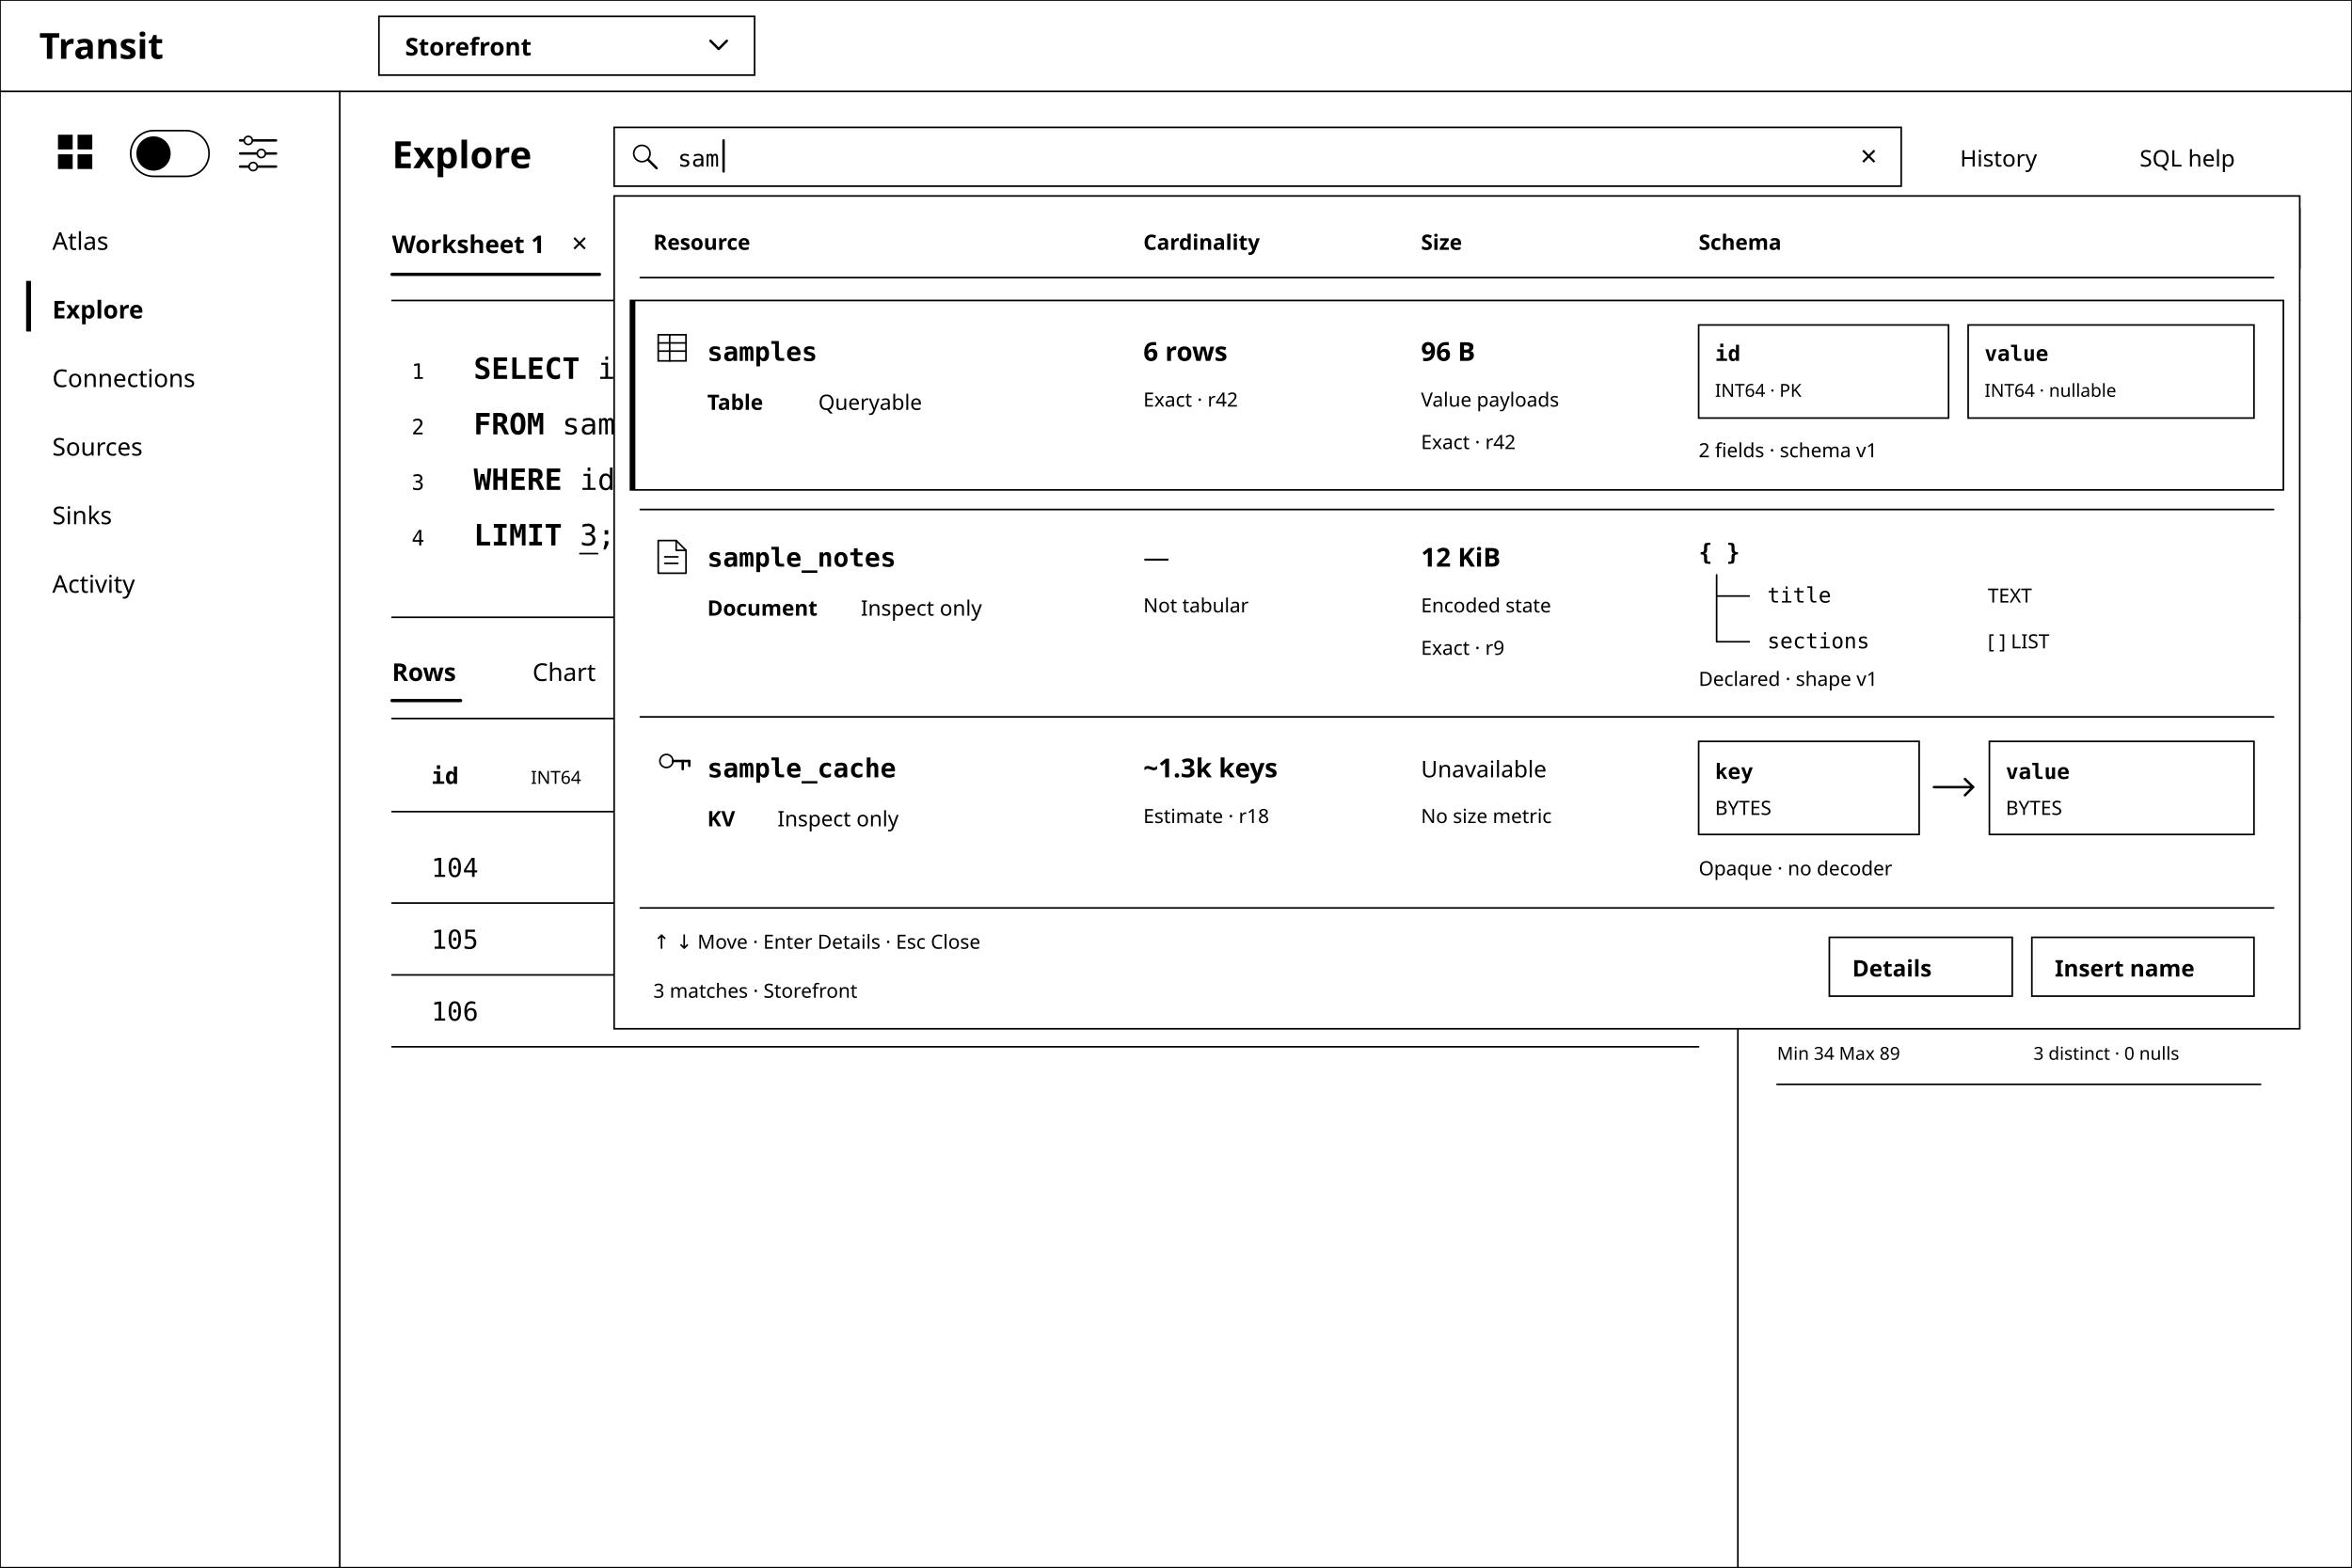
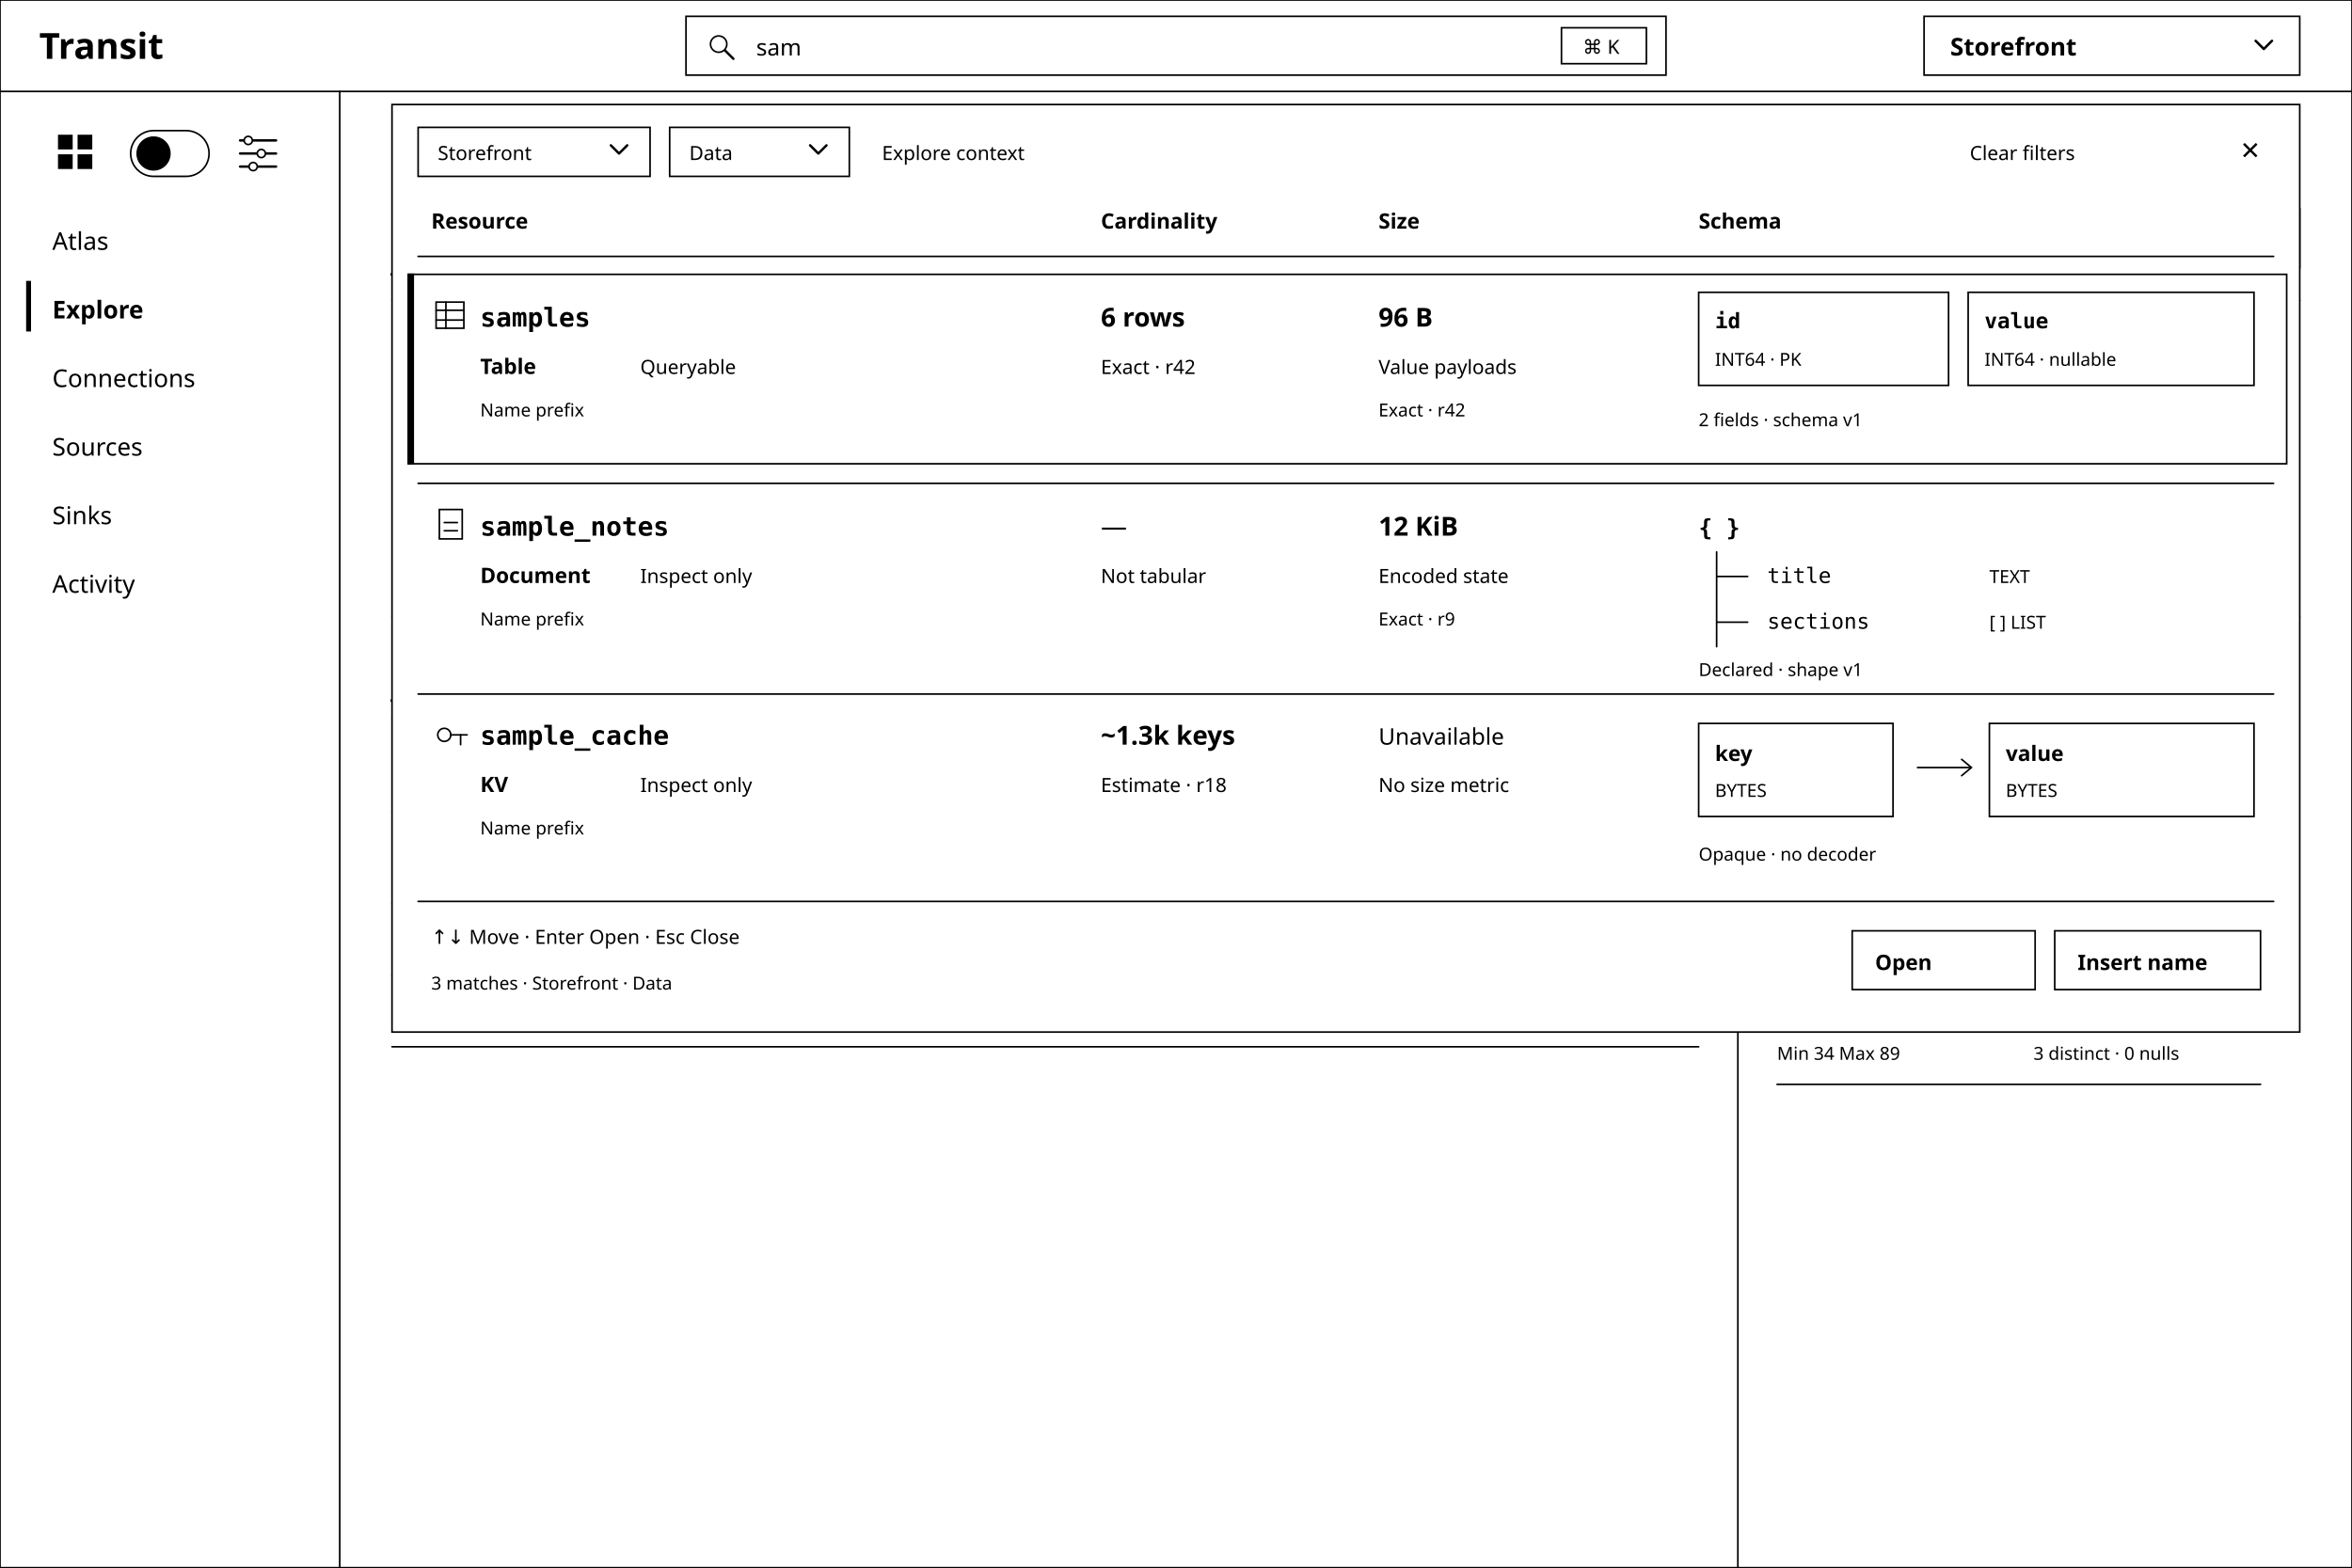
<svg xmlns="http://www.w3.org/2000/svg" width="1440" height="960" viewBox="0 0 1440 960" role="img" aria-labelledby="title desc">
  <rect x="0" y="0" width="1440" height="960" rx="0" fill="white" stroke="black" />
  <text x="24" y="36" font-family="sans-serif" font-size="22" font-weight="700" fill="black">Transit</text>
-   <rect x="232" y="10" width="230" height="36" rx="0" fill="white" stroke="black" />
-   <text x="248" y="34" font-family="sans-serif" font-size="15" font-weight="700" fill="black">Storefront</text>
-   <path d="M435 25 l5 5 l5 -5" fill="none" stroke="black" stroke-width="1.5" stroke-linecap="round" stroke-linejoin="round" />
+   <g role="img" aria-label="Search Transit. Command K or Control K opens context-aware power search.">
+     <rect x="420" y="10" width="600" height="36" rx="0" fill="white" stroke="black" />
+     <circle cx="440" cy="27" r="5" fill="white" stroke="black" />
+     <path d="M444 31 l5 5" fill="none" stroke="black" stroke-width="1.5" stroke-linecap="round" stroke-linejoin="round" />
+     <text x="463" y="34" font-family="sans-serif" font-size="14" font-weight="400" fill="black">sam</text>
+     <rect x="956" y="17" width="52" height="22" rx="0" fill="white" stroke="black" />
+     <text x="969" y="33" font-family="sans-serif" font-size="12" font-weight="400" fill="black">⌘ K</text>
+   </g>
+   <rect x="1178" y="10" width="230" height="36" rx="0" fill="white" stroke="black" />
+   <text x="1194" y="34" font-family="sans-serif" font-size="15" font-weight="700" fill="black">Storefront</text>
+   <path d="M1381 25 l5 5 l5 -5" fill="none" stroke="black" stroke-width="1.5" stroke-linecap="round" stroke-linejoin="round" />
  <path d="M0 56 H1440" fill="none" stroke="black" stroke-width="1" stroke-linecap="round" stroke-linejoin="round" />
  <path d="M208 56 L208 960" fill="none" stroke="black" stroke-width="1" stroke-linecap="round" stroke-linejoin="round" />
  <g role="img" aria-label="Area: Workspace. Workspace left; Operations right.">
    <rect x="36" y="83" width="8" height="8" rx="0" fill="black" stroke="black" />
    <rect x="36" y="95" width="8" height="8" rx="0" fill="black" stroke="black" />
    <rect x="48" y="83" width="8" height="8" rx="0" fill="black" stroke="black" />
    <rect x="48" y="95" width="8" height="8" rx="0" fill="black" stroke="black" />
    <rect x="80" y="80" width="48" height="28" rx="14" fill="white" stroke="black" />
    <circle cx="94" cy="94" r="10" fill="black" stroke="black" />
    <path d="M147 86 H169" fill="none" stroke="black" stroke-width="1.5" stroke-linecap="round" stroke-linejoin="round" />
    <circle cx="152" cy="86" r="2.5" fill="white" stroke="black" />
    <path d="M147 94 H169" fill="none" stroke="black" stroke-width="1.5" stroke-linecap="round" stroke-linejoin="round" />
    <circle cx="160" cy="94" r="2.5" fill="white" stroke="black" />
    <path d="M147 102 H169" fill="none" stroke="black" stroke-width="1.5" stroke-linecap="round" stroke-linejoin="round" />
    <circle cx="155" cy="102" r="2.5" fill="white" stroke="black" />
  </g>
  <text xml:space="preserve" x="32" y="153" font-family="sans-serif" font-size="15" font-weight="400" fill="black">Atlas</text>
  <rect x="16" y="172" width="3" height="31" rx="0" fill="black" stroke="none" />
  <text xml:space="preserve" x="32" y="195" font-family="sans-serif" font-size="15" font-weight="700" fill="black">Explore</text>
  <text xml:space="preserve" x="32" y="237" font-family="sans-serif" font-size="15" font-weight="400" fill="black">Connections</text>
  <text xml:space="preserve" x="32" y="279" font-family="sans-serif" font-size="15" font-weight="400" fill="black">Sources</text>
  <text xml:space="preserve" x="32" y="321" font-family="sans-serif" font-size="15" font-weight="400" fill="black">Sinks</text>
  <text xml:space="preserve" x="32" y="363" font-family="sans-serif" font-size="15" font-weight="400" fill="black">Activity</text>
  <text xml:space="preserve" x="240" y="103" font-family="sans-serif" font-size="23" font-weight="700" fill="black">Explore</text>
-   <g role="img" aria-label="Find resources: sam, results open">
-     <rect x="376" y="78" width="788" height="36" rx="0" fill="white" stroke="black" />
-     <circle cx="393" cy="94" r="5" fill="white" stroke="black" />
-     <path d="M397 98 L402 103" fill="none" stroke="black" stroke-width="1.5" stroke-linecap="round" stroke-linejoin="round" />
-     <text x="415" y="102" font-family="monospace" font-size="14" font-weight="400" fill="black">sam</text>
-     <path d="M443 86 L443 105" fill="none" stroke="black" stroke-width="1.5" stroke-linecap="round" stroke-linejoin="round" />
-     <text x="1139" y="102" font-family="sans-serif" font-size="18" font-weight="400" fill="black">×</text>
-   </g>
  <text xml:space="preserve" x="1200" y="102" font-family="sans-serif" font-size="14" font-weight="400" fill="black">History</text>
  <text xml:space="preserve" x="1310" y="102" font-family="sans-serif" font-size="14" font-weight="400" fill="black">SQL help</text>
  <text xml:space="preserve" x="240" y="155" font-family="sans-serif" font-size="15" font-weight="700" fill="black">Worksheet 1</text>
  <text xml:space="preserve" x="350" y="155" font-family="sans-serif" font-size="17" font-weight="400" fill="black">×</text>
  <text xml:space="preserve" x="391" y="155" font-family="sans-serif" font-size="21" font-weight="400" fill="black">+</text>
  <path d="M240 168 H367" fill="none" stroke="black" stroke-width="2" stroke-linecap="round" stroke-linejoin="round" />
  <rect x="1128" y="128" width="110" height="36" rx="0" fill="black" stroke="black" />
  <text x="1142" y="152" font-family="sans-serif" font-size="14" font-weight="700" fill="white">Live  Ⅱ</text>
  <rect x="1250" y="128" width="158" height="36" rx="0" fill="white" stroke="black" />
  <text x="1264" y="152" font-family="sans-serif" font-size="14" font-weight="700" fill="black">Snapshot  ▾</text>
  <path d="M240 184 H1408" fill="none" stroke="black" stroke-width="1" stroke-linecap="round" stroke-linejoin="round" />
  <text xml:space="preserve" x="252" y="232" font-family="monospace" font-size="13" font-weight="400" fill="black">1</text>
  <text xml:space="preserve" x="290" y="232" font-family="monospace" font-size="18" font-weight="700" fill="black">SELECT</text>
  <text xml:space="preserve" x="355.04" y="232" font-family="monospace" font-size="18" font-weight="400" fill="black"> id, value</text>
  <text xml:space="preserve" x="252" y="266" font-family="monospace" font-size="13" font-weight="400" fill="black">2</text>
  <text xml:space="preserve" x="290" y="266" font-family="monospace" font-size="18" font-weight="700" fill="black">FROM</text>
  <text xml:space="preserve" x="333.36" y="266" font-family="monospace" font-size="18" font-weight="400" fill="black"> samples</text>
  <text xml:space="preserve" x="252" y="300" font-family="monospace" font-size="13" font-weight="400" fill="black">3</text>
  <text xml:space="preserve" x="290" y="300" font-family="monospace" font-size="18" font-weight="700" fill="black">WHERE</text>
  <text xml:space="preserve" x="344.2" y="300" font-family="monospace" font-size="18" font-weight="400" fill="black"> id &gt;= </text>
  <text xml:space="preserve" x="420.08" y="300" font-family="monospace" font-size="18" font-weight="400" fill="black">104</text>
  <path d="M420.08 305 H452.6" fill="none" stroke="black" stroke-width="1" stroke-linecap="round" stroke-linejoin="round" />
  <text xml:space="preserve" x="252" y="334" font-family="monospace" font-size="13" font-weight="400" fill="black">4</text>
  <text xml:space="preserve" x="290" y="334" font-family="monospace" font-size="18" font-weight="700" fill="black">LIMIT</text>
  <text xml:space="preserve" x="344.2" y="334" font-family="monospace" font-size="18" font-weight="400" fill="black"> </text>
  <text xml:space="preserve" x="355.04" y="334" font-family="monospace" font-size="18" font-weight="400" fill="black">3</text>
  <path d="M355.04 339 H365.88" fill="none" stroke="black" stroke-width="1" stroke-linecap="round" stroke-linejoin="round" />
  <text xml:space="preserve" x="365.88" y="334" font-family="monospace" font-size="18" font-weight="400" fill="black">;</text>
  <defs>
    <pattern id="stripe" patternUnits="userSpaceOnUse" width="5" height="5">
      <rect width="5" height="5" fill="white" />
      <path d="M-1 1 l2 -2 M0 5 l5 -5 M4 6 l2 -2" stroke="black" stroke-width="1" />
    </pattern>
  </defs>
  <path d="M240 378 H1408" fill="none" stroke="black" stroke-width="1" stroke-linecap="round" stroke-linejoin="round" />
  <path d="M804 375 H844" fill="none" stroke="black" stroke-width="1" stroke-linecap="round" stroke-linejoin="round" />
  <path d="M804 381 H844" fill="none" stroke="black" stroke-width="1" stroke-linecap="round" stroke-linejoin="round" />
  <text x="240" y="417" font-family="sans-serif" font-size="15" font-weight="700" fill="black">Rows</text>
  <text x="326" y="417" font-family="sans-serif" font-size="15" font-weight="400" fill="black">Chart</text>
  <path d="M240 429 H282" fill="none" stroke="black" stroke-width="2" stroke-linecap="round" stroke-linejoin="round" />
  <g role="img" aria-label="Complete — Query info">
    <rect x="900" y="396" width="140" height="28" rx="0" fill="white" stroke="black" />
    <text x="912" y="415" font-family="sans-serif" font-size="12" font-weight="400" fill="black">Complete</text>
    <circle cx="1024" cy="410" r="6" fill="white" stroke="black" />
    <text x="1022.5" y="413.5" font-family="sans-serif" font-size="10" font-weight="400" fill="black">i</text>
  </g>
  <path d="M240 440 H1040" fill="none" stroke="black" stroke-width="1" stroke-linecap="round" stroke-linejoin="round" />
  <text x="264" y="480" font-family="monospace" font-size="14" font-weight="700" fill="black">id</text>
  <text x="325" y="480" font-family="sans-serif" font-size="11" font-weight="400" fill="black">INT64</text>
  <text x="666" y="480" font-family="monospace" font-size="14" font-weight="700" fill="black">value</text>
  <text x="753" y="480" font-family="sans-serif" font-size="11" font-weight="400" fill="black">INT64</text>
  <path d="M240 497 H1040" fill="none" stroke="black" stroke-width="1" stroke-linecap="round" stroke-linejoin="round" />
  <text x="264" y="537" font-family="monospace" font-size="16" font-weight="400" fill="black">104</text>
  <text x="666" y="537" font-family="monospace" font-size="16" font-weight="400" fill="black">34</text>
  <path d="M240 553 H1040" fill="none" stroke="black" stroke-width="1" stroke-linecap="round" stroke-linejoin="round" />
  <text x="264" y="581" font-family="monospace" font-size="16" font-weight="400" fill="black">105</text>
  <text x="666" y="581" font-family="monospace" font-size="16" font-weight="400" fill="black">55</text>
  <path d="M240 597 H1040" fill="none" stroke="black" stroke-width="1" stroke-linecap="round" stroke-linejoin="round" />
  <text x="264" y="625" font-family="monospace" font-size="16" font-weight="400" fill="black">106</text>
  <text x="666" y="625" font-family="monospace" font-size="16" font-weight="400" fill="black">89</text>
  <path d="M240 641 H1040" fill="none" stroke="black" stroke-width="1" stroke-linecap="round" stroke-linejoin="round" />
  <path d="M1064 378 L1064 960" fill="none" stroke="black" stroke-width="1" stroke-linecap="round" stroke-linejoin="round" />
  <text x="1088" y="417" font-family="sans-serif" font-size="16" font-weight="700" fill="black">Profile</text>
  <g role="img" aria-label="Close Profile panel">
    <text x="1375" y="417" font-family="sans-serif" font-size="22" font-weight="400" fill="black">×</text>
  </g>
  <text x="1088" y="449" font-family="sans-serif" font-size="14" font-weight="700" fill="black">3 rows · 2 columns</text>
  <text x="1088" y="471" font-family="sans-serif" font-size="11" font-weight="400" fill="black">All returned rows</text>
  <text x="1088" y="497" font-family="sans-serif" font-size="10" font-weight="400" fill="black">Bar width = share of non-null rows</text>
  <g role="img" aria-label="id: 3 distinct non-null values; 0 nulls. Bar widths show shares of 3 non-null rows: 104: 1; 105: 1; 106: 1">
    <path d="M1089 521 l4 4 l-4 4" fill="none" stroke="black" stroke-width="1" stroke-linecap="round" stroke-linejoin="round" />
    <text x="1104" y="529" font-family="monospace" font-size="14" font-weight="700" fill="black">id</text>
    <text x="1330" y="529" font-family="monospace" font-size="10" font-weight="400" fill="black">INT64</text>
    <g>
      <rect x="1088" y="541" width="98.667" height="12" rx="0" fill="black" stroke="black" />
    </g>
    <g>
      <rect x="1186.667" y="541" width="98.667" height="12" rx="0" fill="white" stroke="black" />
    </g>
    <g>
      <rect x="1285.333" y="541" width="98.667" height="12" rx="0" fill="url(#stripe)" stroke="black" />
    </g>
    <text x="1088" y="573" font-family="sans-serif" font-size="11" font-weight="400" fill="black">Min 104   Max 106</text>
    <text x="1245" y="573" font-family="sans-serif" font-size="11" font-weight="400" fill="black">3 distinct · 0 nulls</text>
    <path d="M1088 588 H1384" fill="none" stroke="black" stroke-width="1" stroke-linecap="round" stroke-linejoin="round" />
  </g>
  <g role="img" aria-label="value: 3 distinct non-null values; 0 nulls. Bar widths show shares of 3 non-null rows: 34–52: 1; 53–71: 1; 72–90: 1">
    <path d="M1089 597 l4 4 l-4 4" fill="none" stroke="black" stroke-width="1" stroke-linecap="round" stroke-linejoin="round" />
    <text x="1104" y="605" font-family="monospace" font-size="14" font-weight="700" fill="black">value</text>
    <text x="1330" y="605" font-family="monospace" font-size="10" font-weight="400" fill="black">INT64</text>
    <g>
      <rect x="1088" y="617" width="98.667" height="12" rx="0" fill="black" stroke="black" />
    </g>
    <g>
      <rect x="1186.667" y="617" width="98.667" height="12" rx="0" fill="white" stroke="black" />
    </g>
    <g>
      <rect x="1285.333" y="617" width="98.667" height="12" rx="0" fill="url(#stripe)" stroke="black" />
    </g>
    <text x="1088" y="649" font-family="sans-serif" font-size="11" font-weight="400" fill="black">Min 34   Max 89</text>
    <text x="1245" y="649" font-family="sans-serif" font-size="11" font-weight="400" fill="black">3 distinct · 0 nulls</text>
    <path d="M1088 664 H1384" fill="none" stroke="black" stroke-width="1" stroke-linecap="round" stroke-linejoin="round" />
  </g>
-   <g role="img" aria-label="Resource search results: three authorized matches with resource kinds, cardinality, size and schema previews">
-     <rect x="376" y="120" width="1032" height="510" rx="0" fill="white" stroke="black" />
-     <text x="400" y="153" font-family="sans-serif" font-size="13" font-weight="700" fill="black">Resource</text>
-     <text x="700" y="153" font-family="sans-serif" font-size="13" font-weight="700" fill="black">Cardinality</text>
-     <text x="870" y="153" font-family="sans-serif" font-size="13" font-weight="700" fill="black">Size</text>
-     <text x="1040" y="153" font-family="sans-serif" font-size="13" font-weight="700" fill="black">Schema</text>
-     <path d="M392 170 H1392" fill="none" stroke="black" stroke-width="1" stroke-linecap="round" stroke-linejoin="round" />
-     <rect x="386" y="184" width="1012" height="116" rx="0" fill="white" stroke="black" />
-     <rect x="386" y="184" width="3" height="116" rx="0" fill="black" stroke="none" />
-     <rect x="403" y="205" width="17" height="16" rx="0" fill="white" stroke="black" />
-     <path d="M403 210 H420" fill="none" stroke="black" stroke-width="1" stroke-linecap="round" stroke-linejoin="round" />
-     <path d="M403 215 H420" fill="none" stroke="black" stroke-width="1" stroke-linecap="round" stroke-linejoin="round" />
-     <path d="M410 205 L410 221" fill="none" stroke="black" stroke-width="1" stroke-linecap="round" stroke-linejoin="round" />
-     <text x="433" y="221" font-family="monospace" font-size="16" font-weight="700" fill="black">samples</text>
-     <text x="433" y="251" font-family="sans-serif" font-size="13" font-weight="700" fill="black">Table</text>
-     <text x="501" y="251" font-family="sans-serif" font-size="13" font-weight="400" fill="black">Queryable</text>
-     <text x="700" y="221" font-family="sans-serif" font-size="16" font-weight="700" fill="black">6 rows</text>
-     <text x="700" y="249" font-family="sans-serif" font-size="12" font-weight="400" fill="black">Exact · r42</text>
-     <text x="870" y="221" font-family="sans-serif" font-size="16" font-weight="700" fill="black">96 B</text>
-     <text x="870" y="249" font-family="sans-serif" font-size="12" font-weight="400" fill="black">Value payloads</text>
-     <text x="870" y="275" font-family="sans-serif" font-size="12" font-weight="400" fill="black">Exact · r42</text>
-     <rect x="1040" y="199" width="153" height="57" rx="0" fill="white" stroke="black" />
-     <text x="1050" y="221" font-family="monospace" font-size="13" font-weight="700" fill="black">id</text>
-     <text x="1050" y="243" font-family="sans-serif" font-size="11" font-weight="400" fill="black">INT64 · PK</text>
-     <rect x="1205" y="199" width="175" height="57" rx="0" fill="white" stroke="black" />
-     <text x="1215" y="221" font-family="monospace" font-size="13" font-weight="700" fill="black">value</text>
-     <text x="1215" y="243" font-family="sans-serif" font-size="11" font-weight="400" fill="black">INT64 · nullable</text>
-     <text x="1040" y="280" font-family="sans-serif" font-size="12" font-weight="400" fill="black">2 fields · schema v1</text>
-     <path d="M392 312 H1392" fill="none" stroke="black" stroke-width="1" stroke-linecap="round" stroke-linejoin="round" />
-     <path d="M403 331 h11 l6 6 v14 h-17 Z" fill="none" stroke="black" stroke-width="1" stroke-linecap="round" stroke-linejoin="round" />
-     <path d="M414 331 v6 h6" fill="none" stroke="black" stroke-width="1" stroke-linecap="round" stroke-linejoin="round" />
-     <path d="M407 341 H415" fill="none" stroke="black" stroke-width="1" stroke-linecap="round" stroke-linejoin="round" />
-     <path d="M407 345 H415" fill="none" stroke="black" stroke-width="1" stroke-linecap="round" stroke-linejoin="round" />
-     <text x="433" y="347" font-family="monospace" font-size="16" font-weight="700" fill="black">sample_notes</text>
-     <text x="433" y="377" font-family="sans-serif" font-size="13" font-weight="700" fill="black">Document</text>
-     <text x="527" y="377" font-family="sans-serif" font-size="13" font-weight="400" fill="black">Inspect only</text>
-     <text x="700" y="347" font-family="sans-serif" font-size="16" font-weight="400" fill="black">—</text>
-     <text x="700" y="375" font-family="sans-serif" font-size="12" font-weight="400" fill="black">Not tabular</text>
-     <text x="870" y="347" font-family="sans-serif" font-size="16" font-weight="700" fill="black">12 KiB</text>
-     <text x="870" y="375" font-family="sans-serif" font-size="12" font-weight="400" fill="black">Encoded state</text>
-     <text x="870" y="401" font-family="sans-serif" font-size="12" font-weight="400" fill="black">Exact · r9</text>
-     <text x="1040" y="343" font-family="monospace" font-size="14" font-weight="700" fill="black">{ }</text>
-     <path d="M1051 352 v41 h20 M1051 365 h20" fill="none" stroke="black" stroke-width="1" stroke-linecap="round" stroke-linejoin="round" />
-     <text x="1082" y="369" font-family="monospace" font-size="13" font-weight="400" fill="black">title</text>
-     <text x="1217" y="369" font-family="sans-serif" font-size="12" font-weight="400" fill="black">TEXT</text>
-     <text x="1082" y="397" font-family="monospace" font-size="13" font-weight="400" fill="black">sections</text>
-     <text x="1217" y="397" font-family="sans-serif" font-size="12" font-weight="400" fill="black">[ ] LIST</text>
-     <text x="1040" y="420" font-family="sans-serif" font-size="12" font-weight="400" fill="black">Declared · shape v1</text>
-     <path d="M392 439 H1392" fill="none" stroke="black" stroke-width="1" stroke-linecap="round" stroke-linejoin="round" />
-     <circle cx="408" cy="466" r="4" fill="white" stroke="black" />
-     <path d="M412 466 H422" fill="none" stroke="black" stroke-width="1.5" stroke-linecap="round" stroke-linejoin="round" />
-     <path d="M418 466 L418 471" fill="none" stroke="black" stroke-width="1.5" stroke-linecap="round" stroke-linejoin="round" />
-     <path d="M422 466 L422 469" fill="none" stroke="black" stroke-width="1.5" stroke-linecap="round" stroke-linejoin="round" />
-     <text x="433" y="476" font-family="monospace" font-size="16" font-weight="700" fill="black">sample_cache</text>
-     <text x="433" y="506" font-family="sans-serif" font-size="13" font-weight="700" fill="black">KV</text>
-     <text x="476" y="506" font-family="sans-serif" font-size="13" font-weight="400" fill="black">Inspect only</text>
-     <text x="700" y="476" font-family="sans-serif" font-size="16" font-weight="700" fill="black">~1.3k keys</text>
-     <text x="700" y="504" font-family="sans-serif" font-size="12" font-weight="400" fill="black">Estimate · r18</text>
-     <text x="870" y="476" font-family="sans-serif" font-size="14" font-weight="400" fill="black">Unavailable</text>
-     <text x="870" y="504" font-family="sans-serif" font-size="12" font-weight="400" fill="black">No size metric</text>
-     <rect x="1040" y="454" width="135" height="57" rx="0" fill="white" stroke="black" />
-     <text x="1050" y="477" font-family="monospace" font-size="13" font-weight="700" fill="black">key</text>
-     <text x="1050" y="499" font-family="sans-serif" font-size="12" font-weight="400" fill="black">BYTES</text>
-     <path d="M1184 482 H1208" fill="none" stroke="black" stroke-width="1.5" stroke-linecap="round" stroke-linejoin="round" />
-     <path d="M1203 477 l5 5 l-5 5" fill="none" stroke="black" stroke-width="1.5" stroke-linecap="round" stroke-linejoin="round" />
-     <rect x="1218" y="454" width="162" height="57" rx="0" fill="white" stroke="black" />
-     <text x="1228" y="477" font-family="monospace" font-size="13" font-weight="700" fill="black">value</text>
-     <text x="1228" y="499" font-family="sans-serif" font-size="12" font-weight="400" fill="black">BYTES</text>
-     <text x="1040" y="536" font-family="sans-serif" font-size="12" font-weight="400" fill="black">Opaque · no decoder</text>
-     <path d="M392 556 H1392" fill="none" stroke="black" stroke-width="1" stroke-linecap="round" stroke-linejoin="round" />
-     <text x="400" y="581" font-family="sans-serif" font-size="12" font-weight="400" fill="black">↑ ↓ Move   ·   Enter Details   ·   Esc Close</text>
-     <text x="400" y="611" font-family="sans-serif" font-size="12" font-weight="400" fill="black">3 matches · Storefront</text>
-     <rect x="1120" y="574" width="112" height="36" rx="0" fill="white" stroke="black" />
-     <text x="1134" y="598" font-family="sans-serif" font-size="14" font-weight="700" fill="black">Details</text>
-     <rect x="1244" y="574" width="136" height="36" rx="0" fill="white" stroke="black" />
-     <text x="1258" y="598" font-family="sans-serif" font-size="14" font-weight="700" fill="black">Insert name</text>
+   <g role="img" aria-label="Power search: Data filter, Explore context, Storefront realm. Three synthetic authorized matches.">
+     <rect x="240" y="64" width="1168" height="568" rx="0" fill="white" stroke="black" />
+     <rect x="256" y="78" width="142" height="30" rx="0" fill="white" stroke="black" />
+     <text x="268" y="98" font-family="sans-serif" font-size="12" font-weight="400" fill="black">Storefront</text>
+     <path d="M374 89 l5 5 l5 -5" fill="none" stroke="black" stroke-width="1.5" stroke-linecap="round" stroke-linejoin="round" />
+     <rect x="410" y="78" width="110" height="30" rx="0" fill="white" stroke="black" />
+     <text x="422" y="98" font-family="sans-serif" font-size="12" font-weight="400" fill="black">Data</text>
+     <path d="M496 89 l5 5 l5 -5" fill="none" stroke="black" stroke-width="1.5" stroke-linecap="round" stroke-linejoin="round" />
+     <text x="540" y="98" font-family="sans-serif" font-size="12" font-weight="400" fill="black">Explore context</text>
+     <text x="1206" y="98" font-family="sans-serif" font-size="12" font-weight="400" fill="black">Clear filters</text>
+     <text x="1372" y="99" font-family="sans-serif" font-size="20" font-weight="400" fill="black">×</text>
+     <text x="264" y="140" font-family="sans-serif" font-size="13" font-weight="700" fill="black">Resource</text>
+     <text x="674" y="140" font-family="sans-serif" font-size="13" font-weight="700" fill="black">Cardinality</text>
+     <text x="844" y="140" font-family="sans-serif" font-size="13" font-weight="700" fill="black">Size</text>
+     <text x="1040" y="140" font-family="sans-serif" font-size="13" font-weight="700" fill="black">Schema</text>
+     <path d="M256 157 H1392" fill="none" stroke="black" stroke-width="1" stroke-linecap="round" stroke-linejoin="round" />
+     <rect x="250" y="168" width="1150" height="116" rx="0" fill="white" stroke="black" />
+     <rect x="250" y="168" width="3" height="116" rx="0" fill="black" stroke="black" />
+     <text x="294" y="200" font-family="monospace" font-size="16" font-weight="700" fill="black">samples</text>
+     <text x="294" y="229" font-family="sans-serif" font-size="13" font-weight="700" fill="black">Table</text>
+     <text x="392" y="229" font-family="sans-serif" font-size="12" font-weight="400" fill="black">Queryable</text>
+     <text x="294" y="255" font-family="sans-serif" font-size="11" font-weight="400" fill="black">Name prefix</text>
+     <rect x="267" y="185" width="17" height="16" rx="0" fill="white" stroke="black" />
+     <path d="M267 190 H284" fill="none" stroke="black" stroke-width="1" stroke-linecap="round" stroke-linejoin="round" />
+     <path d="M267 196 H284" fill="none" stroke="black" stroke-width="1" stroke-linecap="round" stroke-linejoin="round" />
+     <path d="M273 185 L273 201" fill="none" stroke="black" stroke-width="1" stroke-linecap="round" stroke-linejoin="round" />
+     <text x="294" y="328" font-family="monospace" font-size="16" font-weight="700" fill="black">sample_notes</text>
+     <text x="294" y="357" font-family="sans-serif" font-size="13" font-weight="700" fill="black">Document</text>
+     <text x="392" y="357" font-family="sans-serif" font-size="12" font-weight="400" fill="black">Inspect only</text>
+     <text x="294" y="383" font-family="sans-serif" font-size="11" font-weight="400" fill="black">Name prefix</text>
+     <rect x="269" y="312" width="14" height="18" rx="0" fill="white" stroke="black" />
+     <path d="M272 320 H280" fill="none" stroke="black" stroke-width="1" stroke-linecap="round" stroke-linejoin="round" />
+     <path d="M272 325 H280" fill="none" stroke="black" stroke-width="1" stroke-linecap="round" stroke-linejoin="round" />
+     <text x="294" y="456" font-family="monospace" font-size="16" font-weight="700" fill="black">sample_cache</text>
+     <text x="294" y="485" font-family="sans-serif" font-size="13" font-weight="700" fill="black">KV</text>
+     <text x="392" y="485" font-family="sans-serif" font-size="12" font-weight="400" fill="black">Inspect only</text>
+     <text x="294" y="511" font-family="sans-serif" font-size="11" font-weight="400" fill="black">Name prefix</text>
+     <circle cx="272" cy="450" r="4" fill="white" stroke="black" />
+     <path d="M276 450 H286" fill="none" stroke="black" stroke-width="1" stroke-linecap="round" stroke-linejoin="round" />
+     <path d="M282 450 L282 456" fill="none" stroke="black" stroke-width="1" stroke-linecap="round" stroke-linejoin="round" />
+     <text x="674" y="200" font-family="sans-serif" font-size="16" font-weight="700" fill="black">6 rows</text>
+     <text x="674" y="229" font-family="sans-serif" font-size="12" font-weight="400" fill="black">Exact · r42</text>
+     <text x="844" y="200" font-family="sans-serif" font-size="16" font-weight="700" fill="black">96 B</text>
+     <text x="844" y="229" font-family="sans-serif" font-size="12" font-weight="400" fill="black">Value payloads</text>
+     <text x="844" y="255" font-family="sans-serif" font-size="11" font-weight="400" fill="black">Exact · r42</text>
+     <rect x="1040" y="179" width="153" height="57" rx="0" fill="white" stroke="black" />
+     <rect x="1205" y="179" width="175" height="57" rx="0" fill="white" stroke="black" />
+     <text x="1050" y="201" font-family="monospace" font-size="13" font-weight="700" fill="black">id</text>
+     <text x="1050" y="224" font-family="sans-serif" font-size="11" font-weight="400" fill="black">INT64 · PK</text>
+     <text x="1215" y="201" font-family="monospace" font-size="13" font-weight="700" fill="black">value</text>
+     <text x="1215" y="224" font-family="sans-serif" font-size="11" font-weight="400" fill="black">INT64 · nullable</text>
+     <text x="1040" y="261" font-family="sans-serif" font-size="11" font-weight="400" fill="black">2 fields · schema v1</text>
+     <path d="M256 296 H1392" fill="none" stroke="black" stroke-width="1" stroke-linecap="round" stroke-linejoin="round" />
+     <text x="674" y="328" font-family="sans-serif" font-size="16" font-weight="400" fill="black">—</text>
+     <text x="674" y="357" font-family="sans-serif" font-size="12" font-weight="400" fill="black">Not tabular</text>
+     <text x="844" y="328" font-family="sans-serif" font-size="16" font-weight="700" fill="black">12 KiB</text>
+     <text x="844" y="357" font-family="sans-serif" font-size="12" font-weight="400" fill="black">Encoded state</text>
+     <text x="844" y="383" font-family="sans-serif" font-size="11" font-weight="400" fill="black">Exact · r9</text>
+     <text x="1040" y="328" font-family="monospace" font-size="14" font-weight="700" fill="black">{ }</text>
+     <path d="M1051 338 V396 M1051 353 H1070 M1051 381 H1070" fill="none" stroke="black" stroke-width="1" stroke-linecap="round" stroke-linejoin="round" />
+     <text x="1082" y="357" font-family="monospace" font-size="13" font-weight="400" fill="black">title</text>
+     <text x="1218" y="357" font-family="sans-serif" font-size="11" font-weight="400" fill="black">TEXT</text>
+     <text x="1082" y="385" font-family="monospace" font-size="13" font-weight="400" fill="black">sections</text>
+     <text x="1218" y="385" font-family="sans-serif" font-size="11" font-weight="400" fill="black">[ ] LIST</text>
+     <text x="1040" y="414" font-family="sans-serif" font-size="11" font-weight="400" fill="black">Declared · shape v1</text>
+     <path d="M256 425 H1392" fill="none" stroke="black" stroke-width="1" stroke-linecap="round" stroke-linejoin="round" />
+     <text x="674" y="456" font-family="sans-serif" font-size="16" font-weight="700" fill="black">~1.3k keys</text>
+     <text x="674" y="485" font-family="sans-serif" font-size="12" font-weight="400" fill="black">Estimate · r18</text>
+     <text x="844" y="456" font-family="sans-serif" font-size="14" font-weight="400" fill="black">Unavailable</text>
+     <text x="844" y="485" font-family="sans-serif" font-size="12" font-weight="400" fill="black">No size metric</text>
+     <rect x="1040" y="443" width="119" height="57" rx="0" fill="white" stroke="black" />
+     <rect x="1218" y="443" width="162" height="57" rx="0" fill="white" stroke="black" />
+     <text x="1050" y="466" font-family="sans-serif" font-size="13" font-weight="700" fill="black">key</text>
+     <text x="1050" y="488" font-family="sans-serif" font-size="11" font-weight="400" fill="black">BYTES</text>
+     <text x="1228" y="466" font-family="sans-serif" font-size="13" font-weight="700" fill="black">value</text>
+     <text x="1228" y="488" font-family="sans-serif" font-size="11" font-weight="400" fill="black">BYTES</text>
+     <path d="M1174 470 H1207" fill="none" stroke="black" stroke-width="1" stroke-linecap="round" stroke-linejoin="round" />
+     <path d="M1201 465 l6 5 l-6 5" fill="none" stroke="black" stroke-width="1" stroke-linecap="round" stroke-linejoin="round" />
+     <text x="1040" y="527" font-family="sans-serif" font-size="11" font-weight="400" fill="black">Opaque · no decoder</text>
+     <path d="M256 552 H1392" fill="none" stroke="black" stroke-width="1" stroke-linecap="round" stroke-linejoin="round" />
+     <text x="264" y="578" font-family="sans-serif" font-size="12" font-weight="400" fill="black">↑↓ Move · Enter Open · Esc Close</text>
+     <text x="264" y="606" font-family="sans-serif" font-size="11" font-weight="400" fill="black">3 matches · Storefront · Data</text>
+     <rect x="1134" y="570" width="112" height="36" rx="0" fill="white" stroke="black" />
+     <text x="1148" y="594" font-family="sans-serif" font-size="13" font-weight="700" fill="black">Open</text>
+     <rect x="1258" y="570" width="126" height="36" rx="0" fill="white" stroke="black" />
+     <text x="1272" y="594" font-family="sans-serif" font-size="13" font-weight="700" fill="black">Insert name</text>
  </g>
</svg>
